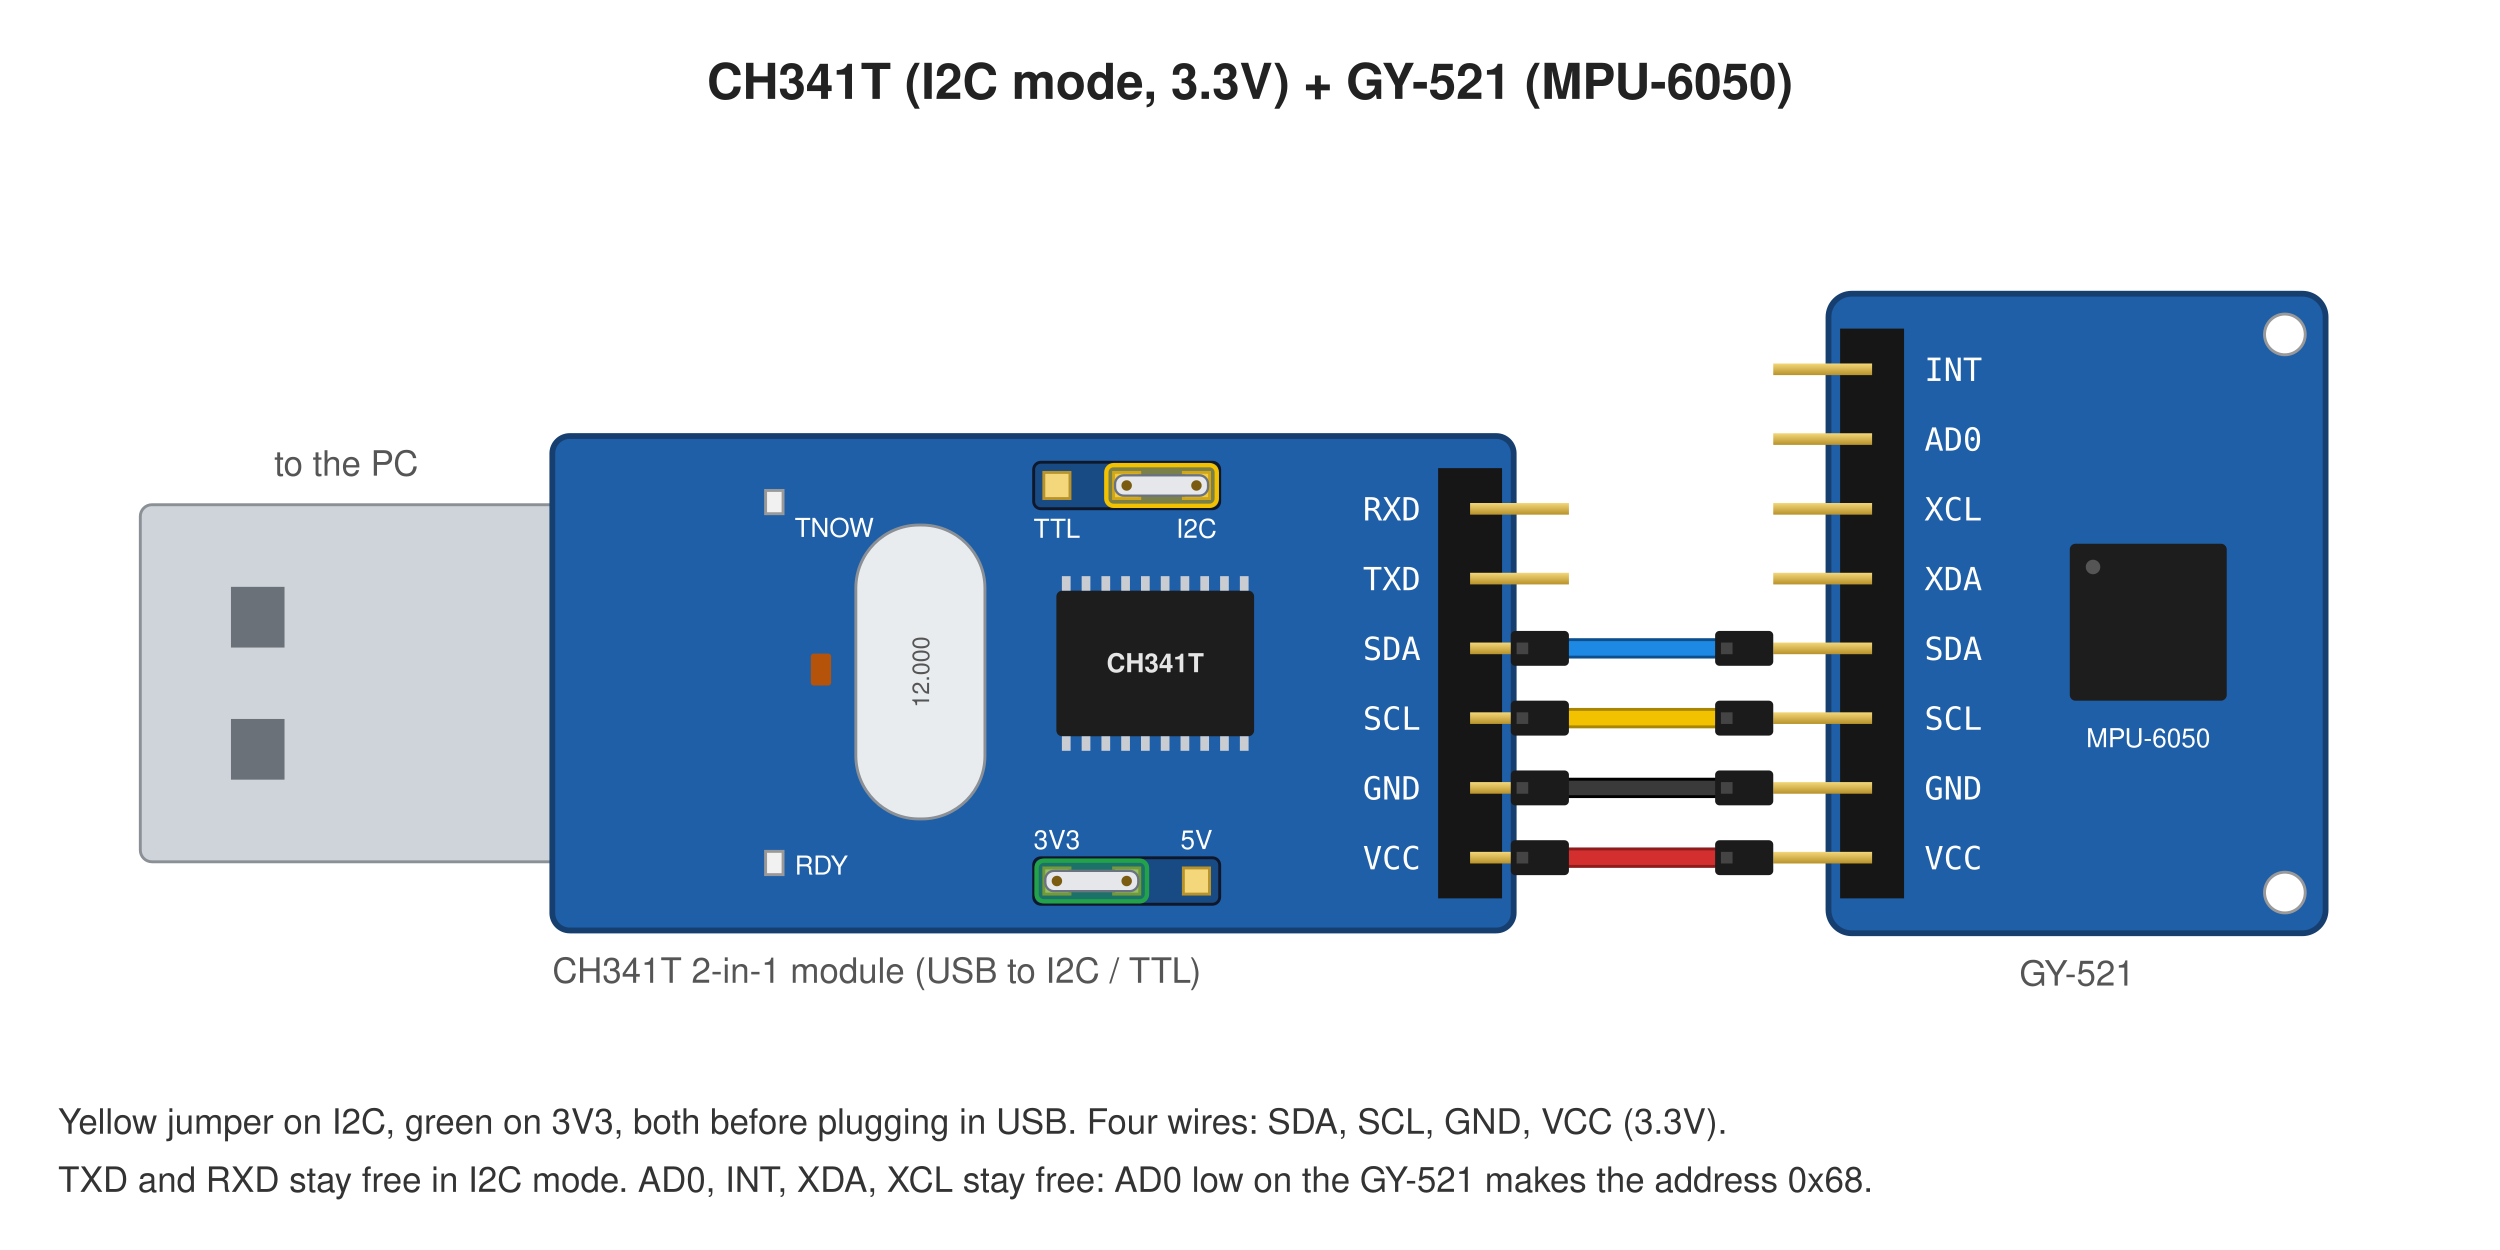
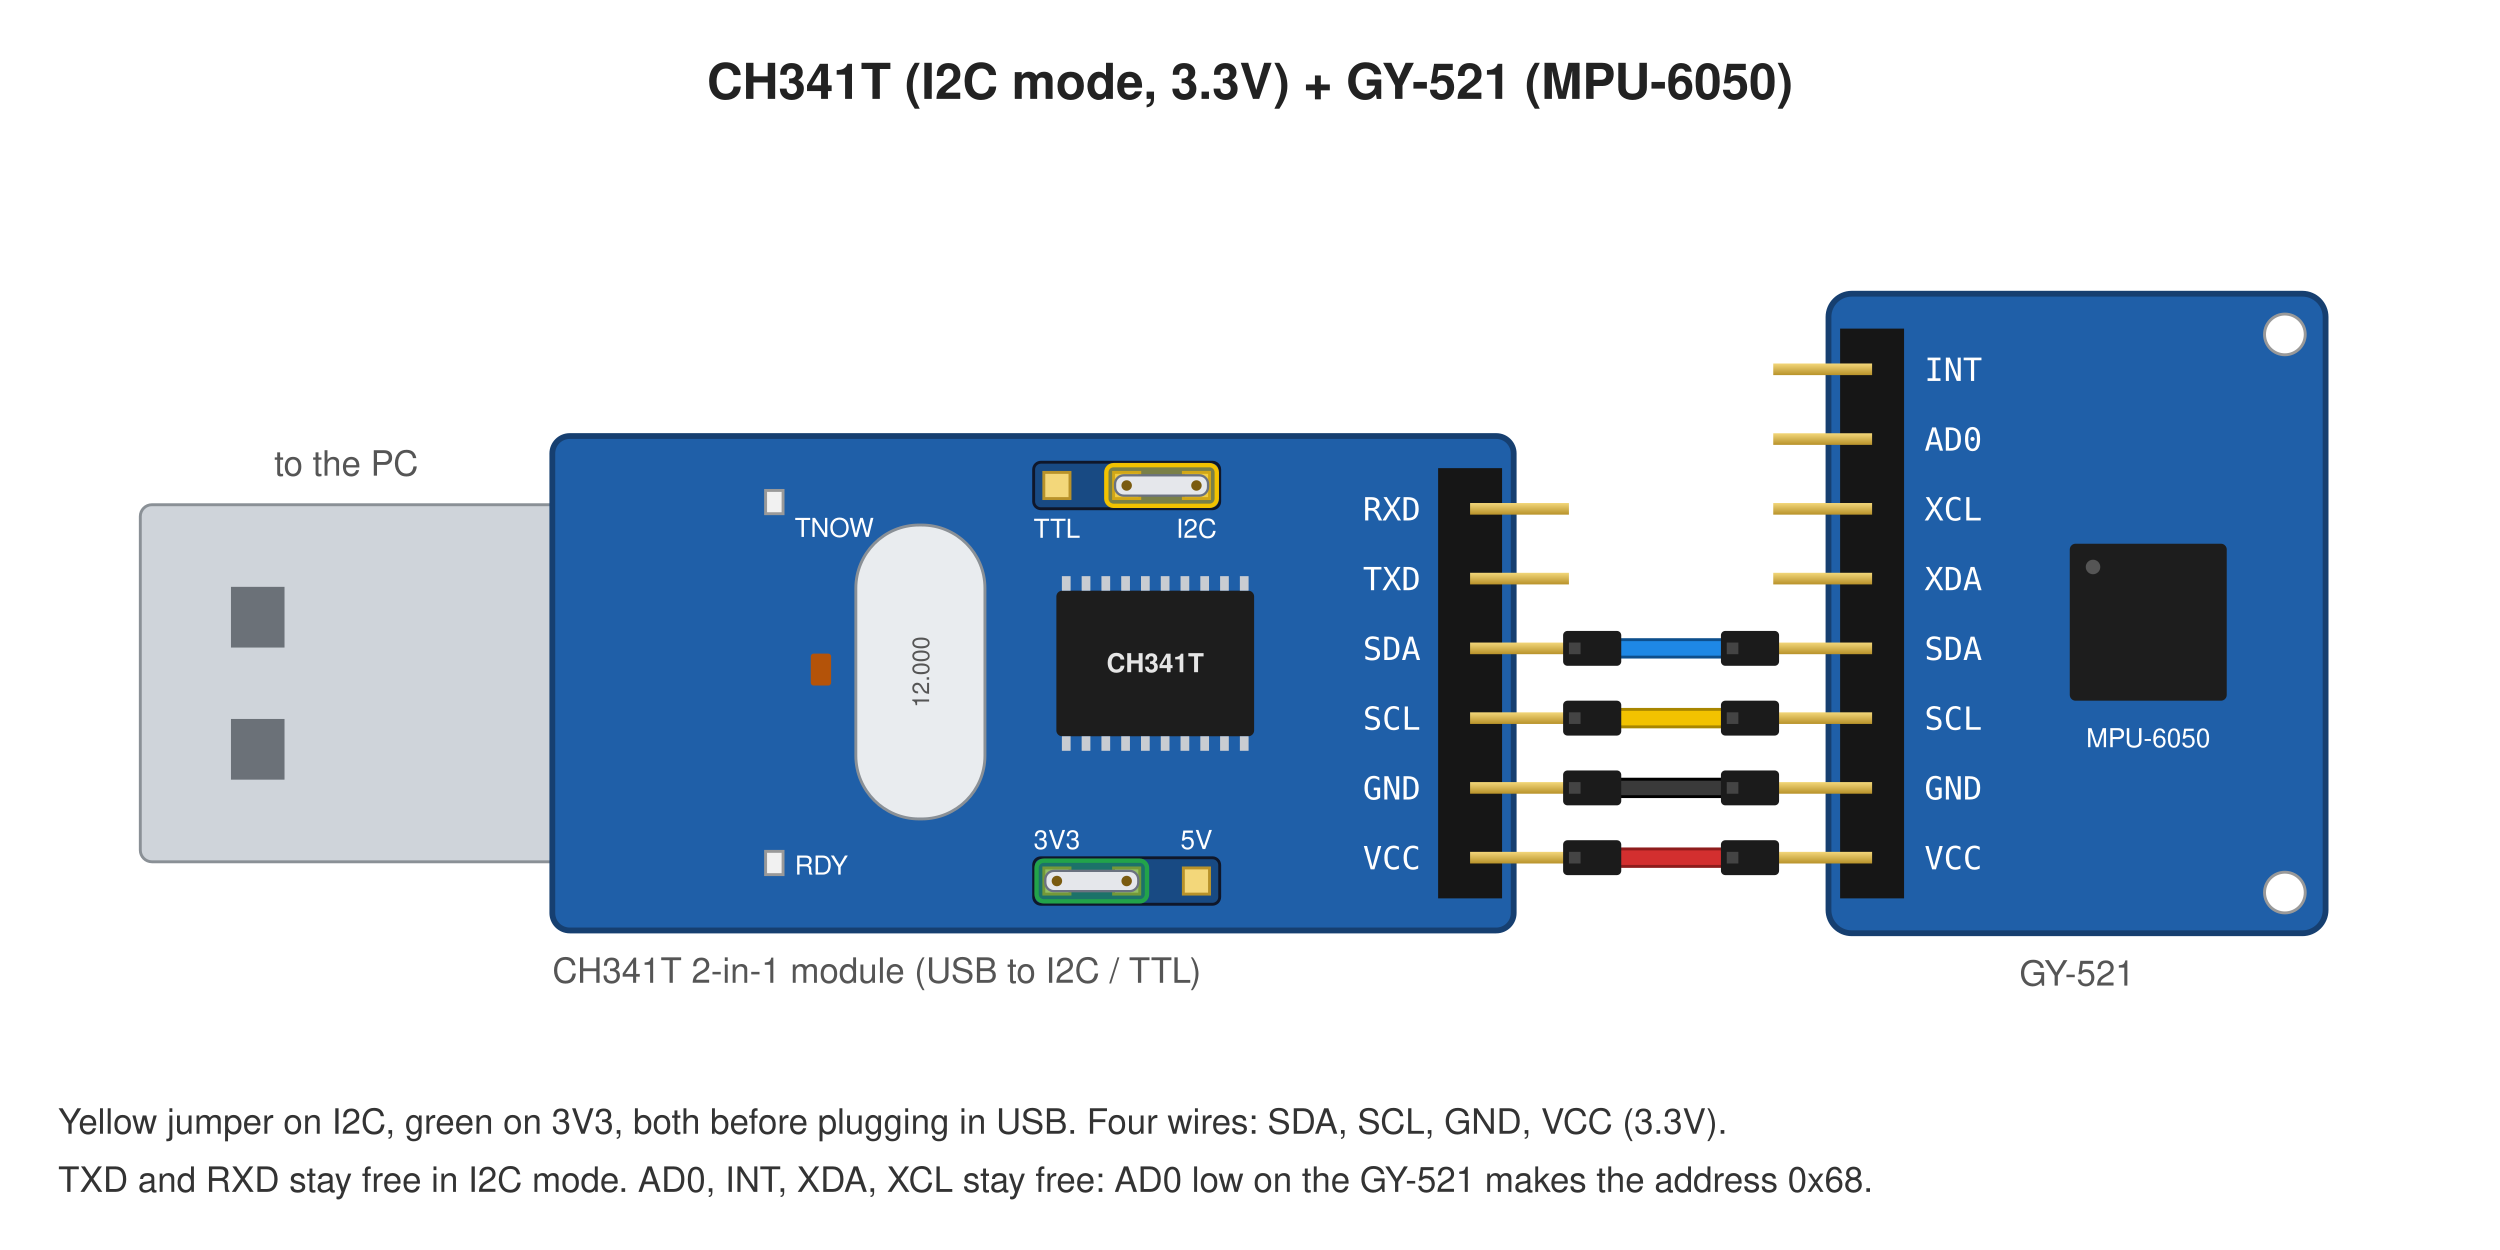
<svg xmlns="http://www.w3.org/2000/svg" viewBox="0 0 860 430" width="860" height="430" font-family="Helvetica, Arial, sans-serif">
  <style>@media (prefers-color-scheme: dark) { .bg { fill-opacity: 0.85 } }</style>
  <defs>
    <linearGradient id="pin" x1="0" y1="0" x2="0" y2="1">
      <stop offset="0" stop-color="#f3d77a" />
      <stop offset="1" stop-color="#b8922a" />
    </linearGradient>
    <g id="dupont">
      <rect x="0" y="-6" width="20" height="12" rx="1.5" fill="#1b1b1b" />
      <rect x="2" y="-2" width="4" height="4" fill="#444" />
    </g>
  </defs>
  <rect class="bg" width="860" height="430" fill="#ffffff" />
  <text x="430.0" y="34" text-anchor="middle" font-size="17" font-weight="bold" fill="#222">CH341T (I2C mode, 3.3V) + GY-521 (MPU-6050)</text>
  <text x="119.134" y="163.622" text-anchor="middle" font-size="12" fill="#555">to the PC</text>
  <rect x="48.268" y="173.622" width="179.528" height="122.835" rx="4" fill="#cfd4da" stroke="#8a9096" />
  <rect x="79.449" y="201.874" width="18.425" height="20.882" fill="#6b7178" />
  <rect x="79.449" y="247.323" width="18.425" height="20.882" fill="#6b7178" />
  <rect x="190.0" y="150.0" width="330.709" height="170.079" rx="6" fill="#1f5fa8" stroke="#163f70" stroke-width="2" />
  <text x="190.0" y="338.079" font-size="12" fill="#555">CH341T 2-in-1 module (USB to I2C / TTL)</text>
  <rect x="494.709" y="161.039" width="22" height="148.0" fill="#161616" />
  <g fill="url(#pin)">
    <rect x="505.709" y="173.039" width="34.0" height="4" />
    <rect x="505.709" y="197.039" width="34.0" height="4" />
    <rect x="505.709" y="221.039" width="34.0" height="4" />
    <rect x="505.709" y="245.039" width="34.0" height="4" />
    <rect x="505.709" y="269.039" width="34.0" height="4" />
    <rect x="505.709" y="293.039" width="34.0" height="4" />
  </g>
  <g font-size="11" fill="#fff" font-family="Menlo, Consolas, monospace" text-anchor="end">
    <text x="488.709" y="179.039">RXD</text>
    <text x="488.709" y="203.039">TXD</text>
    <text x="488.709" y="227.039">SDA</text>
    <text x="488.709" y="251.039">SCL</text>
    <text x="488.709" y="275.039">GND</text>
    <text x="488.709" y="299.039">VCC</text>
  </g>
  <rect x="363.386" y="203.197" width="68.031" height="50.079" rx="2" fill="#1d1d1d" />
  <rect x="365.287" y="198.197" width="3" height="5" fill="#c9ccd1" />
  <rect x="365.287" y="253.276" width="3" height="5" fill="#c9ccd1" />
  <rect x="372.091" y="198.197" width="3" height="5" fill="#c9ccd1" />
  <rect x="372.091" y="253.276" width="3" height="5" fill="#c9ccd1" />
  <rect x="378.894" y="198.197" width="3" height="5" fill="#c9ccd1" />
  <rect x="378.894" y="253.276" width="3" height="5" fill="#c9ccd1" />
  <rect x="385.697" y="198.197" width="3" height="5" fill="#c9ccd1" />
  <rect x="385.697" y="253.276" width="3" height="5" fill="#c9ccd1" />
  <rect x="392.5" y="198.197" width="3" height="5" fill="#c9ccd1" />
  <rect x="392.5" y="253.276" width="3" height="5" fill="#c9ccd1" />
  <rect x="399.303" y="198.197" width="3" height="5" fill="#c9ccd1" />
  <rect x="399.303" y="253.276" width="3" height="5" fill="#c9ccd1" />
  <rect x="406.106" y="198.197" width="3" height="5" fill="#c9ccd1" />
  <rect x="406.106" y="253.276" width="3" height="5" fill="#c9ccd1" />
  <rect x="412.909" y="198.197" width="3" height="5" fill="#c9ccd1" />
  <rect x="412.909" y="253.276" width="3" height="5" fill="#c9ccd1" />
  <rect x="419.713" y="198.197" width="3" height="5" fill="#c9ccd1" />
  <rect x="419.713" y="253.276" width="3" height="5" fill="#c9ccd1" />
  <rect x="426.516" y="198.197" width="3" height="5" fill="#c9ccd1" />
  <rect x="426.516" y="253.276" width="3" height="5" fill="#c9ccd1" />
  <text x="397.402" y="231.236" text-anchor="middle" font-size="9" font-weight="bold" fill="#e5e5e5">CH341T</text>
  <rect x="294.409" y="180.614" width="44.409" height="101.102" rx="21.732" fill="#e9ecef" stroke="#8a9096" />
  <text transform="translate(319.6142 231.1654) rotate(-90)" text-anchor="middle" font-size="8" fill="#555">12.000</text>
  <rect x="278.906" y="224.835" width="7" height="11" rx="1" fill="#b45309" />
  <rect x="355.575" y="159.008" width="64" height="16" rx="2.5" fill="#000" fill-opacity="0.22" stroke="#0f172a" stroke-width="1" />
  <rect x="407.075" y="162.508" width="9" height="9" fill="#f3d77a" stroke="#b8922a" />
  <rect x="383.075" y="162.508" width="9" height="9" fill="#f3d77a" stroke="#b8922a" />
  <rect x="359.075" y="162.508" width="9" height="9" fill="#f3d77a" stroke="#b8922a" />
  <rect x="380.575" y="160.008" width="38" height="14" rx="2.5" fill="#f2c200" fill-opacity="0.45" stroke="#f2c200" stroke-width="1.5" />
  <rect x="383.575" y="163.508" width="32" height="7" rx="3" fill="#e5e7eb" stroke="#6b7280" stroke-width="0.8" />
  <circle cx="387.575" cy="167.008" r="1.8" fill="#7a5b10" />
  <circle cx="411.575" cy="167.008" r="1.8" fill="#7a5b10" />
  <rect x="355.575" y="295.071" width="64" height="16" rx="2.5" fill="#000" fill-opacity="0.22" stroke="#0f172a" stroke-width="1" />
  <rect x="407.075" y="298.571" width="9" height="9" fill="#f3d77a" stroke="#b8922a" />
  <rect x="383.075" y="298.571" width="9" height="9" fill="#f3d77a" stroke="#b8922a" />
  <rect x="359.075" y="298.571" width="9" height="9" fill="#f3d77a" stroke="#b8922a" />
  <rect x="356.575" y="296.071" width="38" height="14" rx="2.5" fill="#22a34a" fill-opacity="0.45" stroke="#22a34a" stroke-width="1.5" />
  <rect x="359.575" y="299.571" width="32" height="7" rx="3" fill="#e5e7eb" stroke="#6b7280" stroke-width="0.8" />
  <circle cx="363.575" cy="303.071" r="1.8" fill="#7a5b10" />
  <circle cx="387.575" cy="303.071" r="1.8" fill="#7a5b10" />
  <text x="411.575" y="185.008" text-anchor="middle" font-size="9" fill="#fff">I2C</text>
  <text x="363.575" y="185.008" text-anchor="middle" font-size="9" fill="#fff">TTL</text>
  <text x="411.575" y="292.071" text-anchor="middle" font-size="9" fill="#fff">5V</text>
  <text x="363.575" y="292.071" text-anchor="middle" font-size="9" fill="#fff">3V3</text>
  <rect x="263.37" y="168.709" width="6" height="8" fill="#f1f1f1" stroke="#999" />
  <text x="273.37" y="184.709" font-size="9" fill="#fff">TNOW</text>
  <rect x="263.37" y="292.866" width="6" height="8" fill="#f1f1f1" stroke="#999" />
  <text x="273.37" y="300.866" font-size="9" fill="#fff">RDY</text>
  <rect x="629" y="101.039" width="171" height="220.0" rx="8" fill="#1f5fa8" stroke="#163f70" stroke-width="2" />
  <circle cx="786" cy="115.039" r="7" fill="#fff" stroke="#999" />
  <circle cx="786" cy="307.039" r="7" fill="#fff" stroke="#999" />
  <rect x="633" y="113.039" width="22" height="196.0" fill="#161616" />
  <g fill="url(#pin)">
    <rect x="610" y="125.039" width="34" height="4" />
    <rect x="610" y="149.039" width="34" height="4" />
    <rect x="610" y="173.039" width="34" height="4" />
    <rect x="610" y="197.039" width="34" height="4" />
    <rect x="610" y="221.039" width="34" height="4" />
    <rect x="610" y="245.039" width="34" height="4" />
    <rect x="610" y="269.039" width="34" height="4" />
    <rect x="610" y="293.039" width="34" height="4" />
  </g>
  <g font-size="11" fill="#fff" font-family="Menlo, Consolas, monospace">
    <text x="662" y="131.039">INT</text>
    <text x="662" y="155.039">AD0</text>
    <text x="662" y="179.039">XCL</text>
    <text x="662" y="203.039">XDA</text>
    <text x="662" y="227.039">SDA</text>
    <text x="662" y="251.039">SCL</text>
    <text x="662" y="275.039">GND</text>
    <text x="662" y="299.039">VCC</text>
  </g>
  <rect x="712" y="187.039" width="54" height="54" rx="2" fill="#1d1d1d" />
  <circle cx="720" cy="195.039" r="2.5" fill="#555" />
  <text x="739" y="257.039" text-anchor="middle" font-size="9" fill="#fff">MPU-6050</text>
  <text x="714.5" y="339.039" text-anchor="middle" font-size="12" fill="#555">GY-521</text>
  <g stroke-linecap="round" fill="none">
-     <path d="M539.709 223.039 H590" stroke="#0d4f8c" stroke-width="7" />
-     <path d="M539.709 223.039 H590" stroke="#1e88e5" stroke-width="5" />
-     <path d="M539.709 247.039 H590" stroke="#a88600" stroke-width="7" />
-     <path d="M539.709 247.039 H590" stroke="#f2c200" stroke-width="5" />
-     <path d="M539.709 271.039 H590" stroke="#000" stroke-width="7" />
-     <path d="M539.709 271.039 H590" stroke="#3a3a3a" stroke-width="5" />
-     <path d="M539.709 295.039 H590" stroke="#8e1c1c" stroke-width="7" />
-     <path d="M539.709 295.039 H590" stroke="#d32f2f" stroke-width="5" />
+     <path d="M557.709 223.039 H592" stroke="#0d4f8c" stroke-width="7" />
+     <path d="M557.709 223.039 H592" stroke="#1e88e5" stroke-width="5" />
+     <path d="M557.709 247.039 H592" stroke="#a88600" stroke-width="7" />
+     <path d="M557.709 247.039 H592" stroke="#f2c200" stroke-width="5" />
+     <path d="M557.709 271.039 H592" stroke="#000" stroke-width="7" />
+     <path d="M557.709 271.039 H592" stroke="#3a3a3a" stroke-width="5" />
+     <path d="M557.709 295.039 H592" stroke="#8e1c1c" stroke-width="7" />
+     <path d="M557.709 295.039 H592" stroke="#d32f2f" stroke-width="5" />
  </g>
-   <use href="#dupont" x="519.709" y="223.039" />
-   <use href="#dupont" x="590" y="223.039" />
-   <use href="#dupont" x="519.709" y="247.039" />
-   <use href="#dupont" x="590" y="247.039" />
-   <use href="#dupont" x="519.709" y="271.039" />
-   <use href="#dupont" x="590" y="271.039" />
-   <use href="#dupont" x="519.709" y="295.039" />
-   <use href="#dupont" x="590" y="295.039" />
+   <use href="#dupont" x="537.709" y="223.039" />
+   <use href="#dupont" x="592" y="223.039" />
+   <use href="#dupont" x="537.709" y="247.039" />
+   <use href="#dupont" x="592" y="247.039" />
+   <use href="#dupont" x="537.709" y="271.039" />
+   <use href="#dupont" x="592" y="271.039" />
+   <use href="#dupont" x="537.709" y="295.039" />
+   <use href="#dupont" x="592" y="295.039" />
  <g font-size="12" fill="#333">
    <text x="20" y="390">Yellow jumper on I2C, green on 3V3, both before plugging in USB. Four wires: SDA, SCL, GND, VCC (3.3V).</text>
    <text x="20" y="410">TXD and RXD stay free in I2C mode. AD0, INT, XDA, XCL stay free: AD0 low on the GY-521 makes the address 0x68.</text>
  </g>
</svg>
